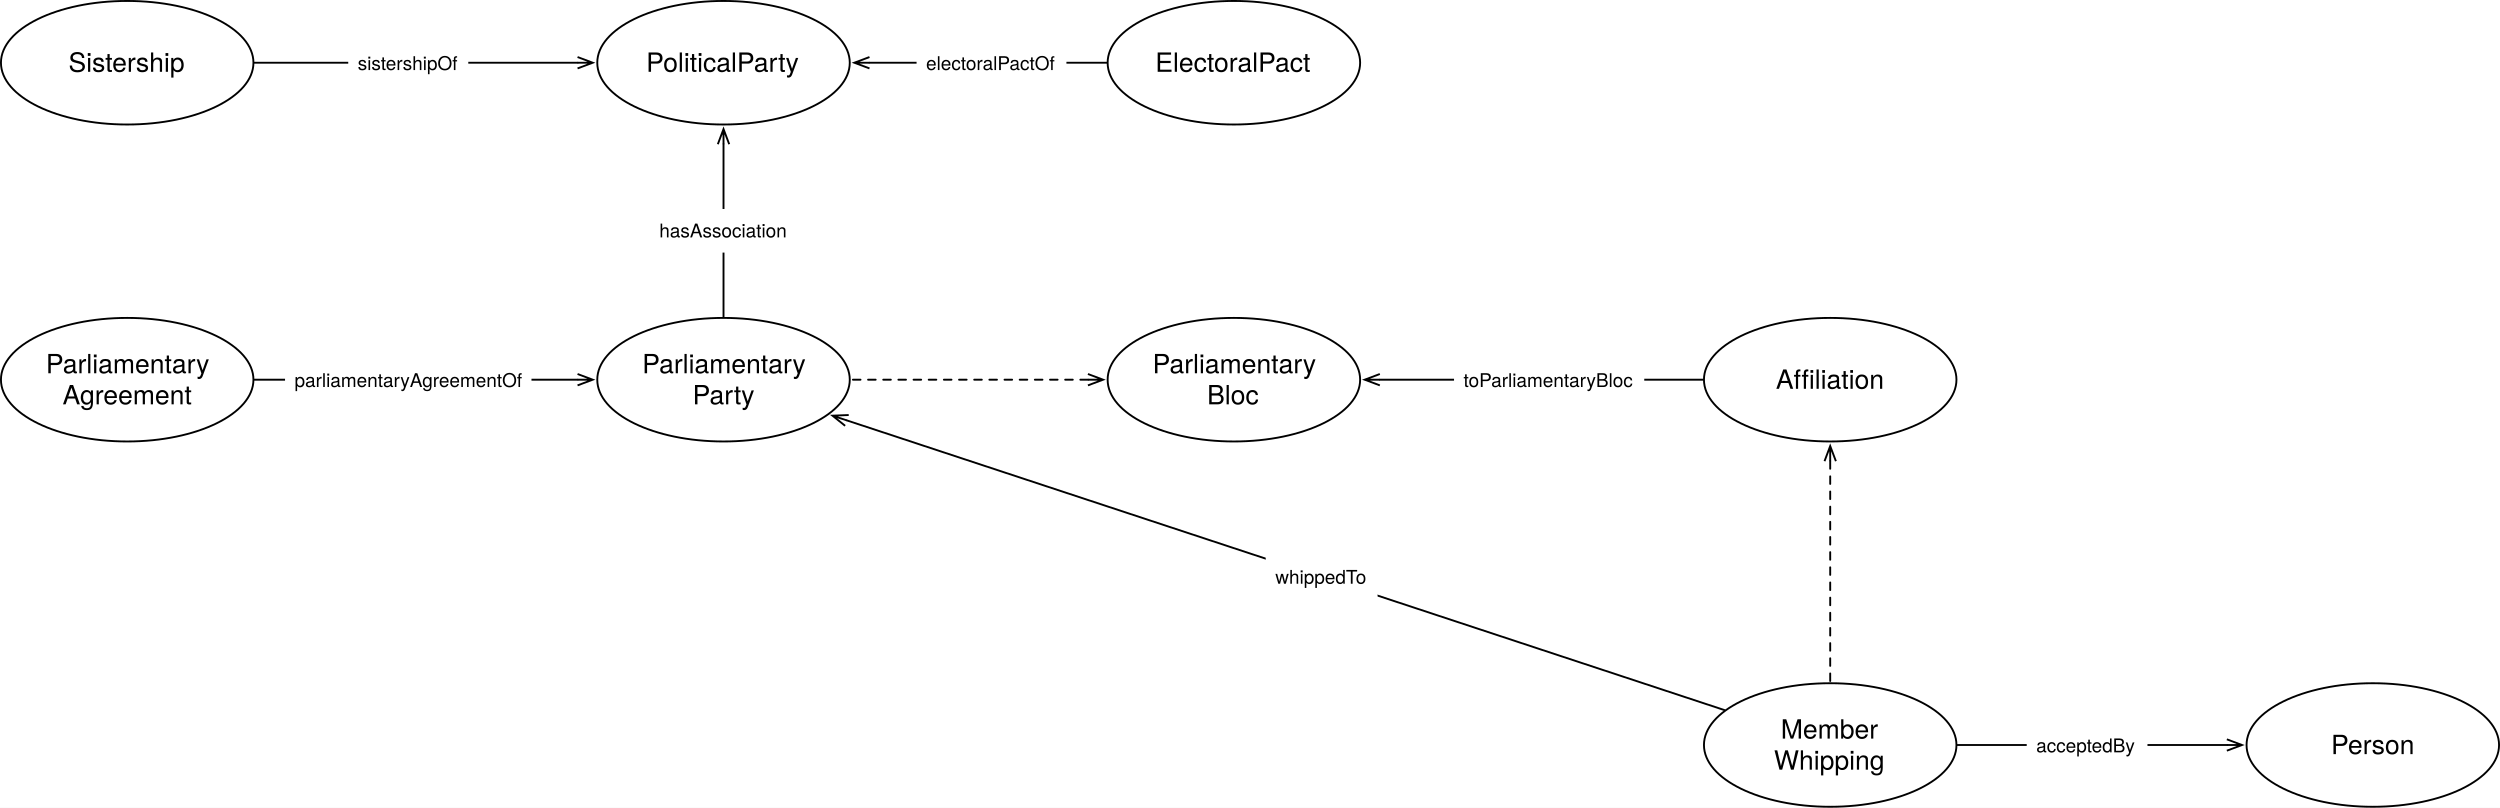
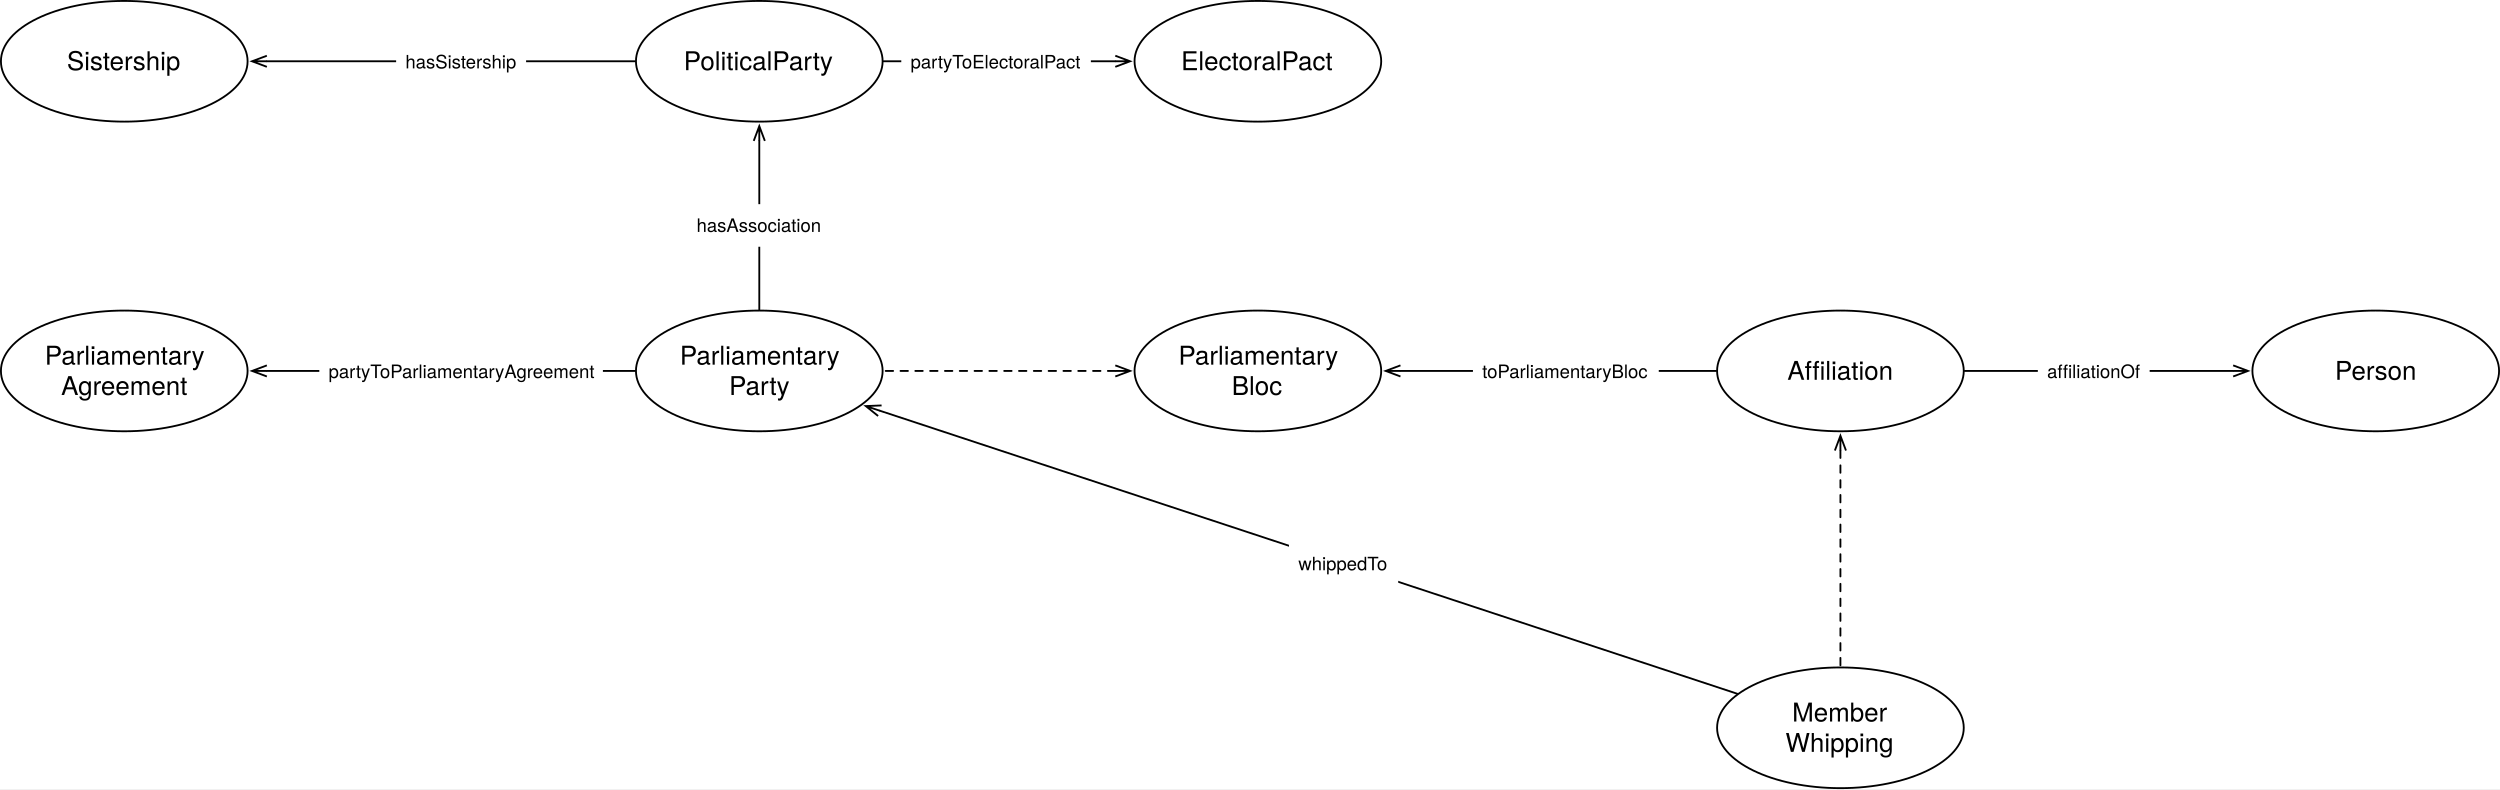
- <svg xmlns="http://www.w3.org/2000/svg" version="1.1" viewBox="19.343 200.76 1319.11 426.197" width="1319.11" height="426.197">
+ <svg xmlns="http://www.w3.org/2000/svg" version="1.1" viewBox="30.681 214.933 1350.291 426.197" width="1350.291" height="426.197">
  <defs>
    <marker orient="auto" overflow="visible" markerUnits="strokeWidth" id="StickArrow_Marker" stroke-linejoin="miter" stroke-miterlimit="10" viewBox="-9 -4 10 8" markerWidth="10" markerHeight="8" color="black">
      <g>
        <path d="M -8 0 L 0 0 M 0 3 L -8 0 L 0 -3" fill="none" stroke="currentColor" stroke-width="1" />
      </g>
    </marker>
    <marker orient="auto" overflow="visible" markerUnits="strokeWidth" id="StickArrow_Marker_2" stroke-linejoin="miter" stroke-miterlimit="10" viewBox="-1 -4 10 8" markerWidth="10" markerHeight="8" color="black">
      <g>
        <path d="M 8 0 L 0 0 M 0 -3 L 8 0 L 0 3" fill="none" stroke="currentColor" stroke-width="1" />
      </g>
    </marker>
  </defs>
-   <g id="Canvas_1" stroke-opacity="1" stroke-dasharray="none" fill-opacity="1" stroke="none" fill="none">
-     <rect fill="white" x="19.343" y="200.76" width="1319.11" height="426.197" />
+   <g id="Canvas_1" stroke-dasharray="none" fill-opacity="1" stroke-opacity="1" fill="none" stroke="none">
+     <rect fill="white" x="30.681" y="214.933" width="1350.291" height="426.197" />
    <g id="Canvas_1_Layer_1">
      <g id="Graphic_443">
-         <ellipse cx="985.039" cy="593.858" rx="66.614" ry="32.598" fill="white" />
-         <ellipse cx="985.039" cy="593.858" rx="66.614" ry="32.598" stroke="black" stroke-linecap="round" stroke-linejoin="round" stroke-width="1" />
-         <text transform="translate(936.748 577.4663)" fill="black">
+         <ellipse cx="1024.724" cy="608.032" rx="66.614" ry="32.598" fill="white" />
+         <ellipse cx="1024.724" cy="608.032" rx="66.614" ry="32.598" stroke="black" stroke-linecap="round" stroke-linejoin="round" stroke-width="1" />
+         <text transform="translate(976.4331 591.6395)" fill="black">
          <tspan font-family="Helvetica Neue" font-size="14" fill="black" x="22.223" y="13" xml:space="preserve">Member</tspan>
          <tspan font-family="Helvetica Neue" font-size="14" fill="black" x="18.597" y="29.392" xml:space="preserve">Whipping</tspan>
        </text>
      </g>
      <g id="Graphic_445">
-         <ellipse cx="1271.339" cy="593.858" rx="66.614" ry="32.598" fill="white" />
-         <ellipse cx="1271.339" cy="593.858" rx="66.614" ry="32.598" stroke="black" stroke-linecap="round" stroke-linejoin="round" stroke-width="1" />
-         <text transform="translate(1223.047 585.6623)" fill="black">
+         <ellipse cx="1313.858" cy="415.276" rx="66.614" ry="32.598" fill="white" />
+         <ellipse cx="1313.858" cy="415.276" rx="66.614" ry="32.598" stroke="black" stroke-linecap="round" stroke-linejoin="round" stroke-width="1" />
+         <text transform="translate(1265.567 407.0796)" fill="black">
          <tspan font-family="Helvetica Neue" font-size="14" fill="black" x="26.255" y="13" xml:space="preserve">Person</tspan>
        </text>
      </g>
      <g id="Graphic_508">
-         <ellipse cx="985.039" cy="401.102" rx="66.614" ry="32.598" fill="white" />
-         <ellipse cx="985.039" cy="401.102" rx="66.614" ry="32.598" stroke="black" stroke-linecap="round" stroke-linejoin="round" stroke-width="1" />
-         <text transform="translate(936.748 392.9064)" fill="black">
+         <ellipse cx="1024.724" cy="415.276" rx="66.614" ry="32.598" fill="white" />
+         <ellipse cx="1024.724" cy="415.276" rx="66.614" ry="32.598" stroke="black" stroke-linecap="round" stroke-linejoin="round" stroke-width="1" />
+         <text transform="translate(976.4331 407.0796)" fill="black">
          <tspan font-family="Helvetica Neue" font-size="14" fill="black" x="19.626" y="13" xml:space="preserve">Affiliation</tspan>
        </text>
      </g>
      <g id="Line_510">
-         <line x1="985.039" y1="444.101" x2="985.039" y2="560.76" marker-start="url(#StickArrow_Marker)" stroke="black" stroke-linecap="round" stroke-linejoin="round" stroke-dasharray="4.0,4.0" stroke-width="1" />
+         <line x1="1024.724" y1="458.274" x2="1024.724" y2="574.933" marker-start="url(#StickArrow_Marker)" stroke="black" stroke-linecap="round" stroke-linejoin="round" stroke-dasharray="4.0,4.0" stroke-width="1" />
      </g>
      <g id="Graphic_512">
-         <ellipse cx="401.102" cy="401.102" rx="66.614" ry="32.598" fill="white" />
-         <ellipse cx="401.102" cy="401.102" rx="66.614" ry="32.598" stroke="black" stroke-linecap="round" stroke-linejoin="round" stroke-width="1" />
-         <text transform="translate(352.811 384.7104)" fill="black">
+         <ellipse cx="440.787" cy="415.276" rx="66.614" ry="32.598" fill="white" />
+         <ellipse cx="440.787" cy="415.276" rx="66.614" ry="32.598" stroke="black" stroke-linecap="round" stroke-linejoin="round" stroke-width="1" />
+         <text transform="translate(392.4961 398.8836)" fill="black">
          <tspan font-family="Helvetica Neue" font-size="14" fill="black" x="5.381" y="13" xml:space="preserve">Parliamentary</tspan>
          <tspan font-family="Helvetica Neue" font-size="14" fill="black" x="31.96" y="29.392" xml:space="preserve">Party</tspan>
        </text>
      </g>
      <g id="Graphic_540">
-         <ellipse cx="670.394" cy="401.102" rx="66.614" ry="32.598" fill="white" />
-         <ellipse cx="670.394" cy="401.102" rx="66.614" ry="32.598" stroke="black" stroke-linecap="round" stroke-linejoin="round" stroke-width="1" />
-         <text transform="translate(622.1024 384.7104)" fill="black">
+         <ellipse cx="710.079" cy="415.276" rx="66.614" ry="32.598" fill="white" />
+         <ellipse cx="710.079" cy="415.276" rx="66.614" ry="32.598" stroke="black" stroke-linecap="round" stroke-linejoin="round" stroke-width="1" />
+         <text transform="translate(661.7874 398.8836)" fill="black">
          <tspan font-family="Helvetica Neue" font-size="14" fill="black" x="5.381" y="13" xml:space="preserve">Parliamentary</tspan>
          <tspan font-family="Helvetica Neue" font-size="14" fill="black" x="34.165" y="29.392" xml:space="preserve">Bloc</tspan>
        </text>
      </g>
      <g id="Line_541">
-         <line x1="593.38" y1="401.102" x2="468.217" y2="401.102" marker-start="url(#StickArrow_Marker)" stroke="black" stroke-linecap="round" stroke-linejoin="round" stroke-dasharray="4.0,4.0" stroke-width="1" />
+         <line x1="633.064" y1="415.276" x2="507.902" y2="415.276" marker-start="url(#StickArrow_Marker)" stroke="black" stroke-linecap="round" stroke-linejoin="round" stroke-dasharray="4.0,4.0" stroke-width="1" />
      </g>
      <g id="Line_515">
-         <line x1="1052.154" y1="593.858" x2="1194.324" y2="593.858" marker-end="url(#StickArrow_Marker_2)" stroke="black" stroke-linecap="round" stroke-linejoin="round" stroke-width="1" />
+         <line x1="1091.839" y1="415.276" x2="1236.844" y2="415.276" marker-end="url(#StickArrow_Marker_2)" stroke="black" stroke-linecap="round" stroke-linejoin="round" stroke-width="1" />
      </g>
      <g id="Graphic_516">
-         <rect x="1088.73" y="582.718" width="63.71" height="22.28" fill="white" />
-         <text transform="translate(1093.73 587.7183)" fill="black">
-           <tspan font-family="Helvetica Neue" font-size="10" fill="black" x="0" y="10" xml:space="preserve">acceptedBy</tspan>
+         <rect x="1131.345" y="404.136" width="60.4" height="22.28" fill="white" />
+         <text transform="translate(1136.345 409.1356)" fill="black">
+           <tspan font-family="Helvetica Neue" font-size="10" fill="black" x="7247536e-19" y="10" xml:space="preserve">affiliationOf</tspan>
        </text>
      </g>
      <g id="Line_521">
-         <line x1="929.33" y1="575.469" x2="466.213" y2="422.595" marker-end="url(#StickArrow_Marker_2)" stroke="black" stroke-linecap="round" stroke-linejoin="round" stroke-width="1" />
+         <line x1="969.015" y1="589.642" x2="505.898" y2="436.768" marker-end="url(#StickArrow_Marker_2)" stroke="black" stroke-linecap="round" stroke-linejoin="round" stroke-width="1" />
      </g>
      <g id="Graphic_522">
-         <rect x="687.199" y="493.78" width="59" height="23" fill="white" />
-         <text transform="translate(692.254 498.7799)" fill="black">
+         <rect x="726.884" y="507.953" width="59" height="23" fill="white" />
+         <text transform="translate(731.9391 512.9531)" fill="black">
          <tspan font-family="Helvetica Neue" font-size="10" fill="black" x="0" y="10" xml:space="preserve">whippedTo</tspan>
        </text>
      </g>
      <g id="Graphic_523">
-         <ellipse cx="670.394" cy="233.858" rx="66.614" ry="32.598" fill="white" />
-         <ellipse cx="670.394" cy="233.858" rx="66.614" ry="32.598" stroke="black" stroke-linecap="round" stroke-linejoin="round" stroke-width="1" />
-         <text transform="translate(622.1024 225.6623)" fill="black">
+         <ellipse cx="710.079" cy="248.031" rx="66.614" ry="32.598" fill="white" />
+         <ellipse cx="710.079" cy="248.031" rx="66.614" ry="32.598" stroke="black" stroke-linecap="round" stroke-linejoin="round" stroke-width="1" />
+         <text transform="translate(661.7874 239.8355)" fill="black">
          <tspan font-family="Helvetica Neue" font-size="14" fill="black" x="6.816" y="13" xml:space="preserve">ElectoralPact</tspan>
        </text>
      </g>
      <g id="Line_524">
-         <line x1="603.279" y1="233.858" x2="478.117" y2="233.858" marker-end="url(#StickArrow_Marker_2)" stroke="black" stroke-linecap="round" stroke-linejoin="round" stroke-width="1" />
+         <line x1="507.902" y1="248.031" x2="633.064" y2="248.031" marker-end="url(#StickArrow_Marker_2)" stroke="black" stroke-linecap="round" stroke-linejoin="round" stroke-width="1" />
      </g>
      <g id="Graphic_525">
-         <rect x="502.967" y="222.718" width="79.07" height="22.28" fill="white" />
-         <text transform="translate(507.9668 227.7183)" fill="black">
-           <tspan font-family="Helvetica Neue" font-size="10" fill="black" x="0" y="10" xml:space="preserve">electoralPactOf</tspan>
+         <rect x="517.479" y="236.892" width="102.4" height="22.28" fill="white" />
+         <text transform="translate(522.4793 241.8915)" fill="black">
+           <tspan font-family="Helvetica Neue" font-size="10" fill="black" x="7176482e-19" y="10" xml:space="preserve">partyToElectoralPact</tspan>
        </text>
      </g>
      <g id="Graphic_527">
-         <ellipse cx="86.457" cy="233.858" rx="66.614" ry="32.598" fill="white" />
-         <ellipse cx="86.457" cy="233.858" rx="66.614" ry="32.598" stroke="black" stroke-linecap="round" stroke-linejoin="round" stroke-width="1" />
-         <text transform="translate(38.16535 225.6623)" fill="black">
+         <ellipse cx="97.795" cy="248.031" rx="66.614" ry="32.598" fill="white" />
+         <ellipse cx="97.795" cy="248.031" rx="66.614" ry="32.598" stroke="black" stroke-linecap="round" stroke-linejoin="round" stroke-width="1" />
+         <text transform="translate(49.50394 239.8355)" fill="black">
          <tspan font-family="Helvetica Neue" font-size="14" fill="black" x="17.309" y="13" xml:space="preserve">Sistership</tspan>
        </text>
      </g>
      <g id="Line_528">
-         <line x1="153.571" y1="233.858" x2="324.088" y2="233.858" marker-end="url(#StickArrow_Marker_2)" stroke="black" stroke-linecap="round" stroke-linejoin="round" stroke-width="1" />
+         <line x1="373.673" y1="248.031" x2="174.809" y2="248.031" marker-end="url(#StickArrow_Marker_2)" stroke="black" stroke-linecap="round" stroke-linejoin="round" stroke-width="1" />
      </g>
      <g id="Graphic_529">
-         <rect x="203.088" y="222.718" width="63.34" height="22.28" fill="white" />
-         <text transform="translate(208.0878 227.7183)" fill="black">
-           <tspan font-family="Helvetica Neue" font-size="10" fill="black" x="7105427e-20" y="10" xml:space="preserve">sistershipOf</tspan>
+         <rect x="244.636" y="236.892" width="70.19" height="22.28" fill="white" />
+         <text transform="translate(249.6355 241.8915)" fill="black">
+           <tspan font-family="Helvetica Neue" font-size="10" fill="black" x="0" y="10" xml:space="preserve">hasSistership</tspan>
        </text>
      </g>
      <g id="Line_544">
-         <line x1="917.925" y1="401.102" x2="747.408" y2="401.102" marker-end="url(#StickArrow_Marker_2)" stroke="black" stroke-linecap="round" stroke-linejoin="round" stroke-width="1" />
+         <line x1="957.61" y1="415.276" x2="787.093" y2="415.276" marker-end="url(#StickArrow_Marker_2)" stroke="black" stroke-linecap="round" stroke-linejoin="round" stroke-width="1" />
      </g>
      <g id="Graphic_545">
-         <rect x="786.553" y="389.962" width="100.37" height="22.28" fill="white" />
-         <text transform="translate(791.5533 394.9624)" fill="black">
+         <rect x="826.238" y="404.136" width="100.37" height="22.28" fill="white" />
+         <text transform="translate(831.2383 409.1356)" fill="black">
          <tspan font-family="Helvetica Neue" font-size="10" fill="black" x="0" y="10" xml:space="preserve">toParliamentaryBloc</tspan>
        </text>
      </g>
      <g id="Graphic_546">
-         <ellipse cx="401.102" cy="233.858" rx="66.614" ry="32.598" fill="white" />
-         <ellipse cx="401.102" cy="233.858" rx="66.614" ry="32.598" stroke="black" stroke-linecap="round" stroke-linejoin="round" stroke-width="1" />
-         <text transform="translate(352.811 225.6623)" fill="black">
+         <ellipse cx="440.787" cy="248.031" rx="66.614" ry="32.598" fill="white" />
+         <ellipse cx="440.787" cy="248.031" rx="66.614" ry="32.598" stroke="black" stroke-linecap="round" stroke-linejoin="round" stroke-width="1" />
+         <text transform="translate(392.4961 239.8355)" fill="black">
          <tspan font-family="Helvetica Neue" font-size="14" fill="black" x="7.467" y="13" xml:space="preserve">PoliticalParty</tspan>
        </text>
      </g>
      <g id="Line_547">
-         <line x1="401.102" y1="368.004" x2="401.102" y2="276.857" marker-end="url(#StickArrow_Marker_2)" stroke="black" stroke-linecap="round" stroke-linejoin="round" stroke-width="1" />
+         <line x1="440.787" y1="382.177" x2="440.787" y2="291.03" marker-end="url(#StickArrow_Marker_2)" stroke="black" stroke-linecap="round" stroke-linejoin="round" stroke-width="1" />
      </g>
      <g id="Graphic_548">
-         <rect x="362.102" y="311.033" width="78" height="23" fill="white" />
-         <text transform="translate(367.2124 316.0332)" fill="black">
+         <rect x="401.787" y="325.206" width="78" height="23" fill="white" />
+         <text transform="translate(406.8974 330.2064)" fill="black">
          <tspan font-family="Helvetica Neue" font-size="10" fill="black" x="0" y="10" xml:space="preserve">hasAssociation</tspan>
        </text>
      </g>
      <g id="Graphic_549">
-         <ellipse cx="86.457" cy="401.102" rx="66.614" ry="32.598" fill="white" />
-         <ellipse cx="86.457" cy="401.102" rx="66.614" ry="32.598" stroke="black" stroke-linecap="round" stroke-linejoin="round" stroke-width="1" />
-         <text transform="translate(38.16535 384.7104)" fill="black">
+         <ellipse cx="97.795" cy="415.276" rx="66.614" ry="32.598" fill="white" />
+         <ellipse cx="97.795" cy="415.276" rx="66.614" ry="32.598" stroke="black" stroke-linecap="round" stroke-linejoin="round" stroke-width="1" />
+         <text transform="translate(49.50394 398.8836)" fill="black">
          <tspan font-family="Helvetica Neue" font-size="14" fill="black" x="5.381" y="13" xml:space="preserve">Parliamentary</tspan>
          <tspan font-family="Helvetica Neue" font-size="14" fill="black" x="14.187" y="29.392" xml:space="preserve">Agreement</tspan>
        </text>
      </g>
      <g id="Line_550">
-         <line x1="153.571" y1="401.102" x2="324.088" y2="401.102" marker-end="url(#StickArrow_Marker_2)" stroke="black" stroke-linecap="round" stroke-linejoin="round" stroke-width="1" />
+         <line x1="373.673" y1="415.276" x2="174.809" y2="415.276" marker-end="url(#StickArrow_Marker_2)" stroke="black" stroke-linecap="round" stroke-linejoin="round" stroke-width="1" />
      </g>
      <g id="Graphic_551">
-         <rect x="169.743" y="389.962" width="130.03" height="22.28" fill="white" />
-         <text transform="translate(174.7428 394.9624)" fill="black">
-           <tspan font-family="Helvetica Neue" font-size="10" fill="black" x="0" y="10" xml:space="preserve">parliamentaryAgreementOf</tspan>
+         <rect x="203.146" y="404.136" width="153.17" height="22.28" fill="white" />
+         <text transform="translate(208.1455 409.1356)" fill="black">
+           <tspan font-family="Helvetica Neue" font-size="10" fill="black" x="0" y="10" xml:space="preserve">partyToParliamentaryAgreement</tspan>
        </text>
      </g>
    </g>
  </g>
</svg>
